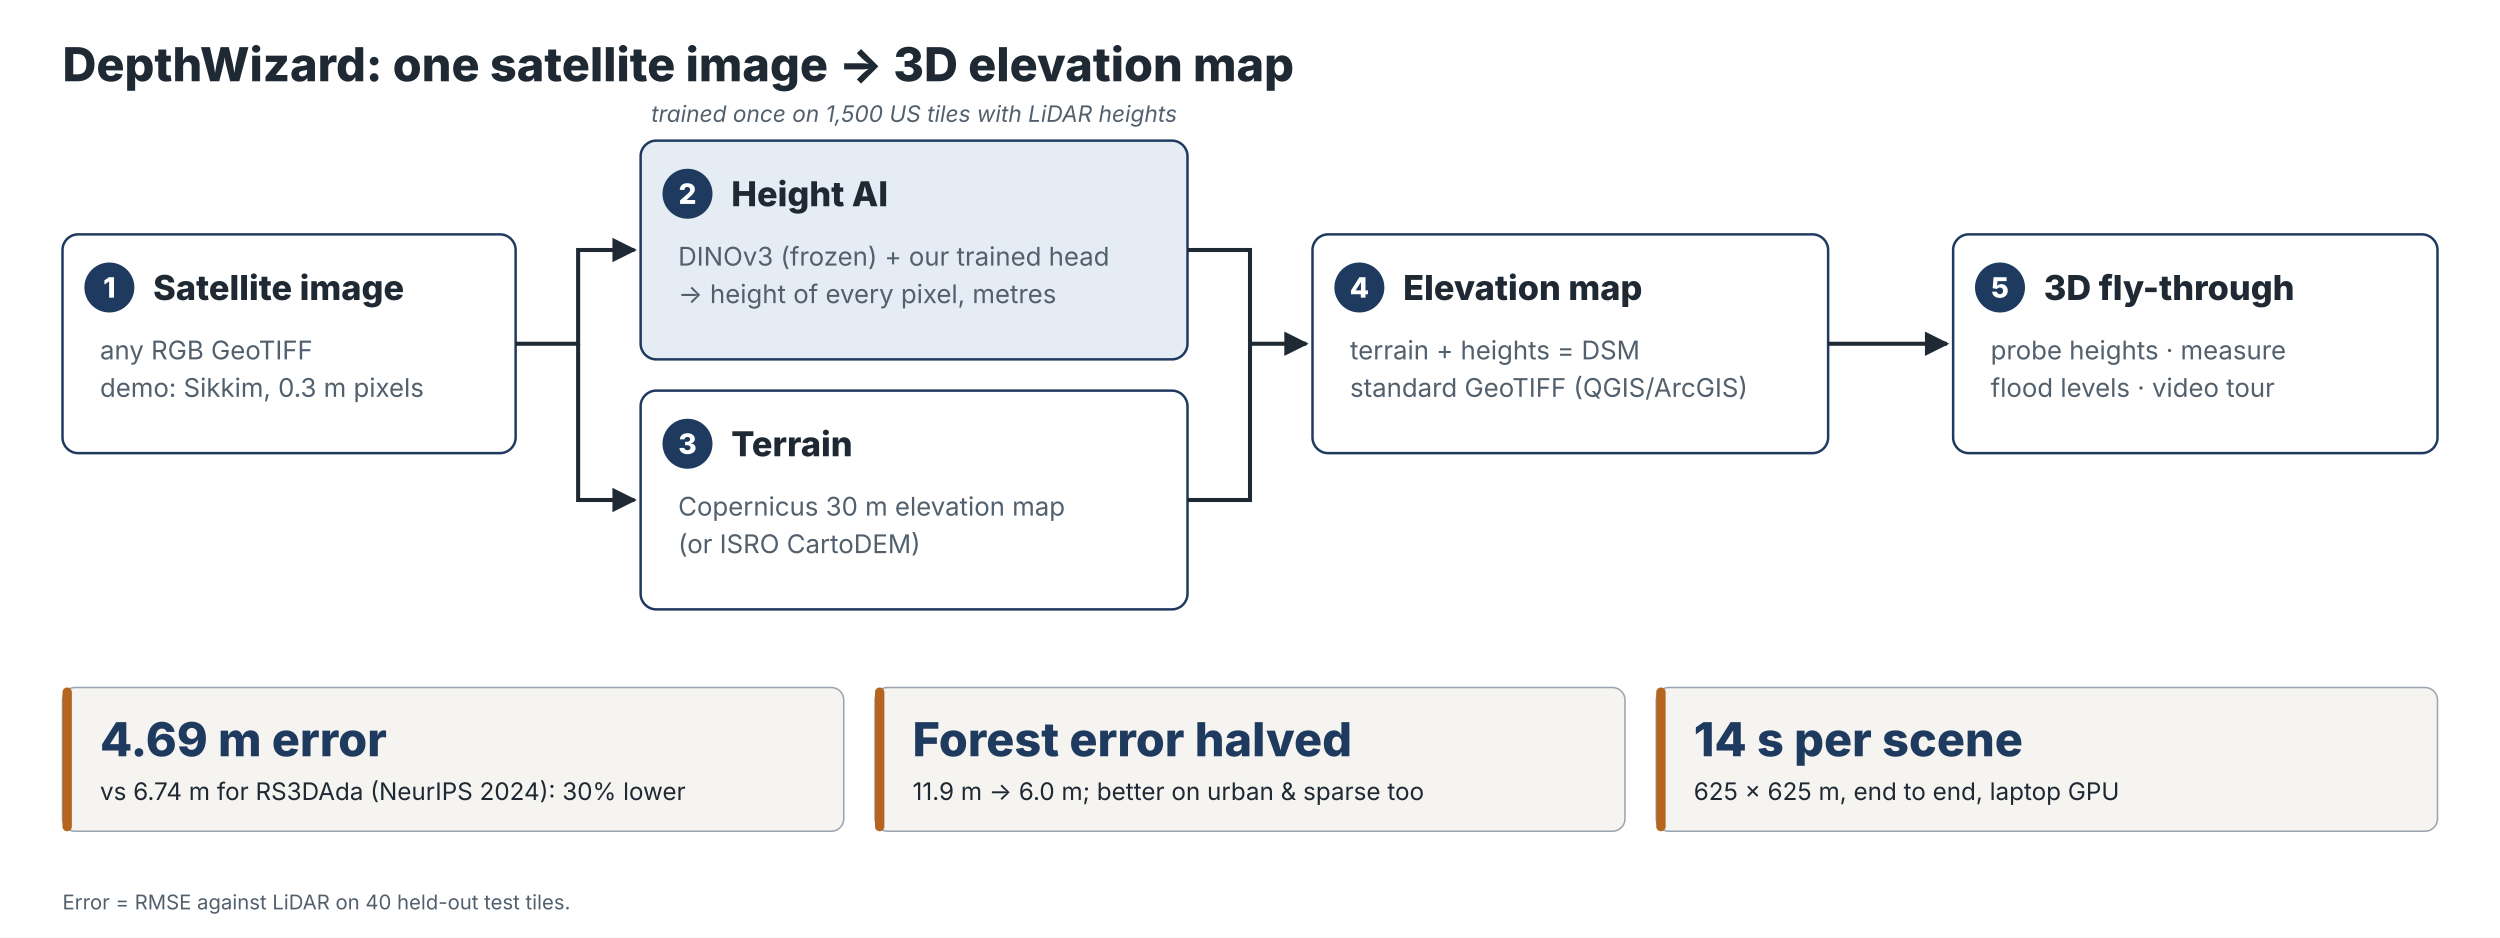
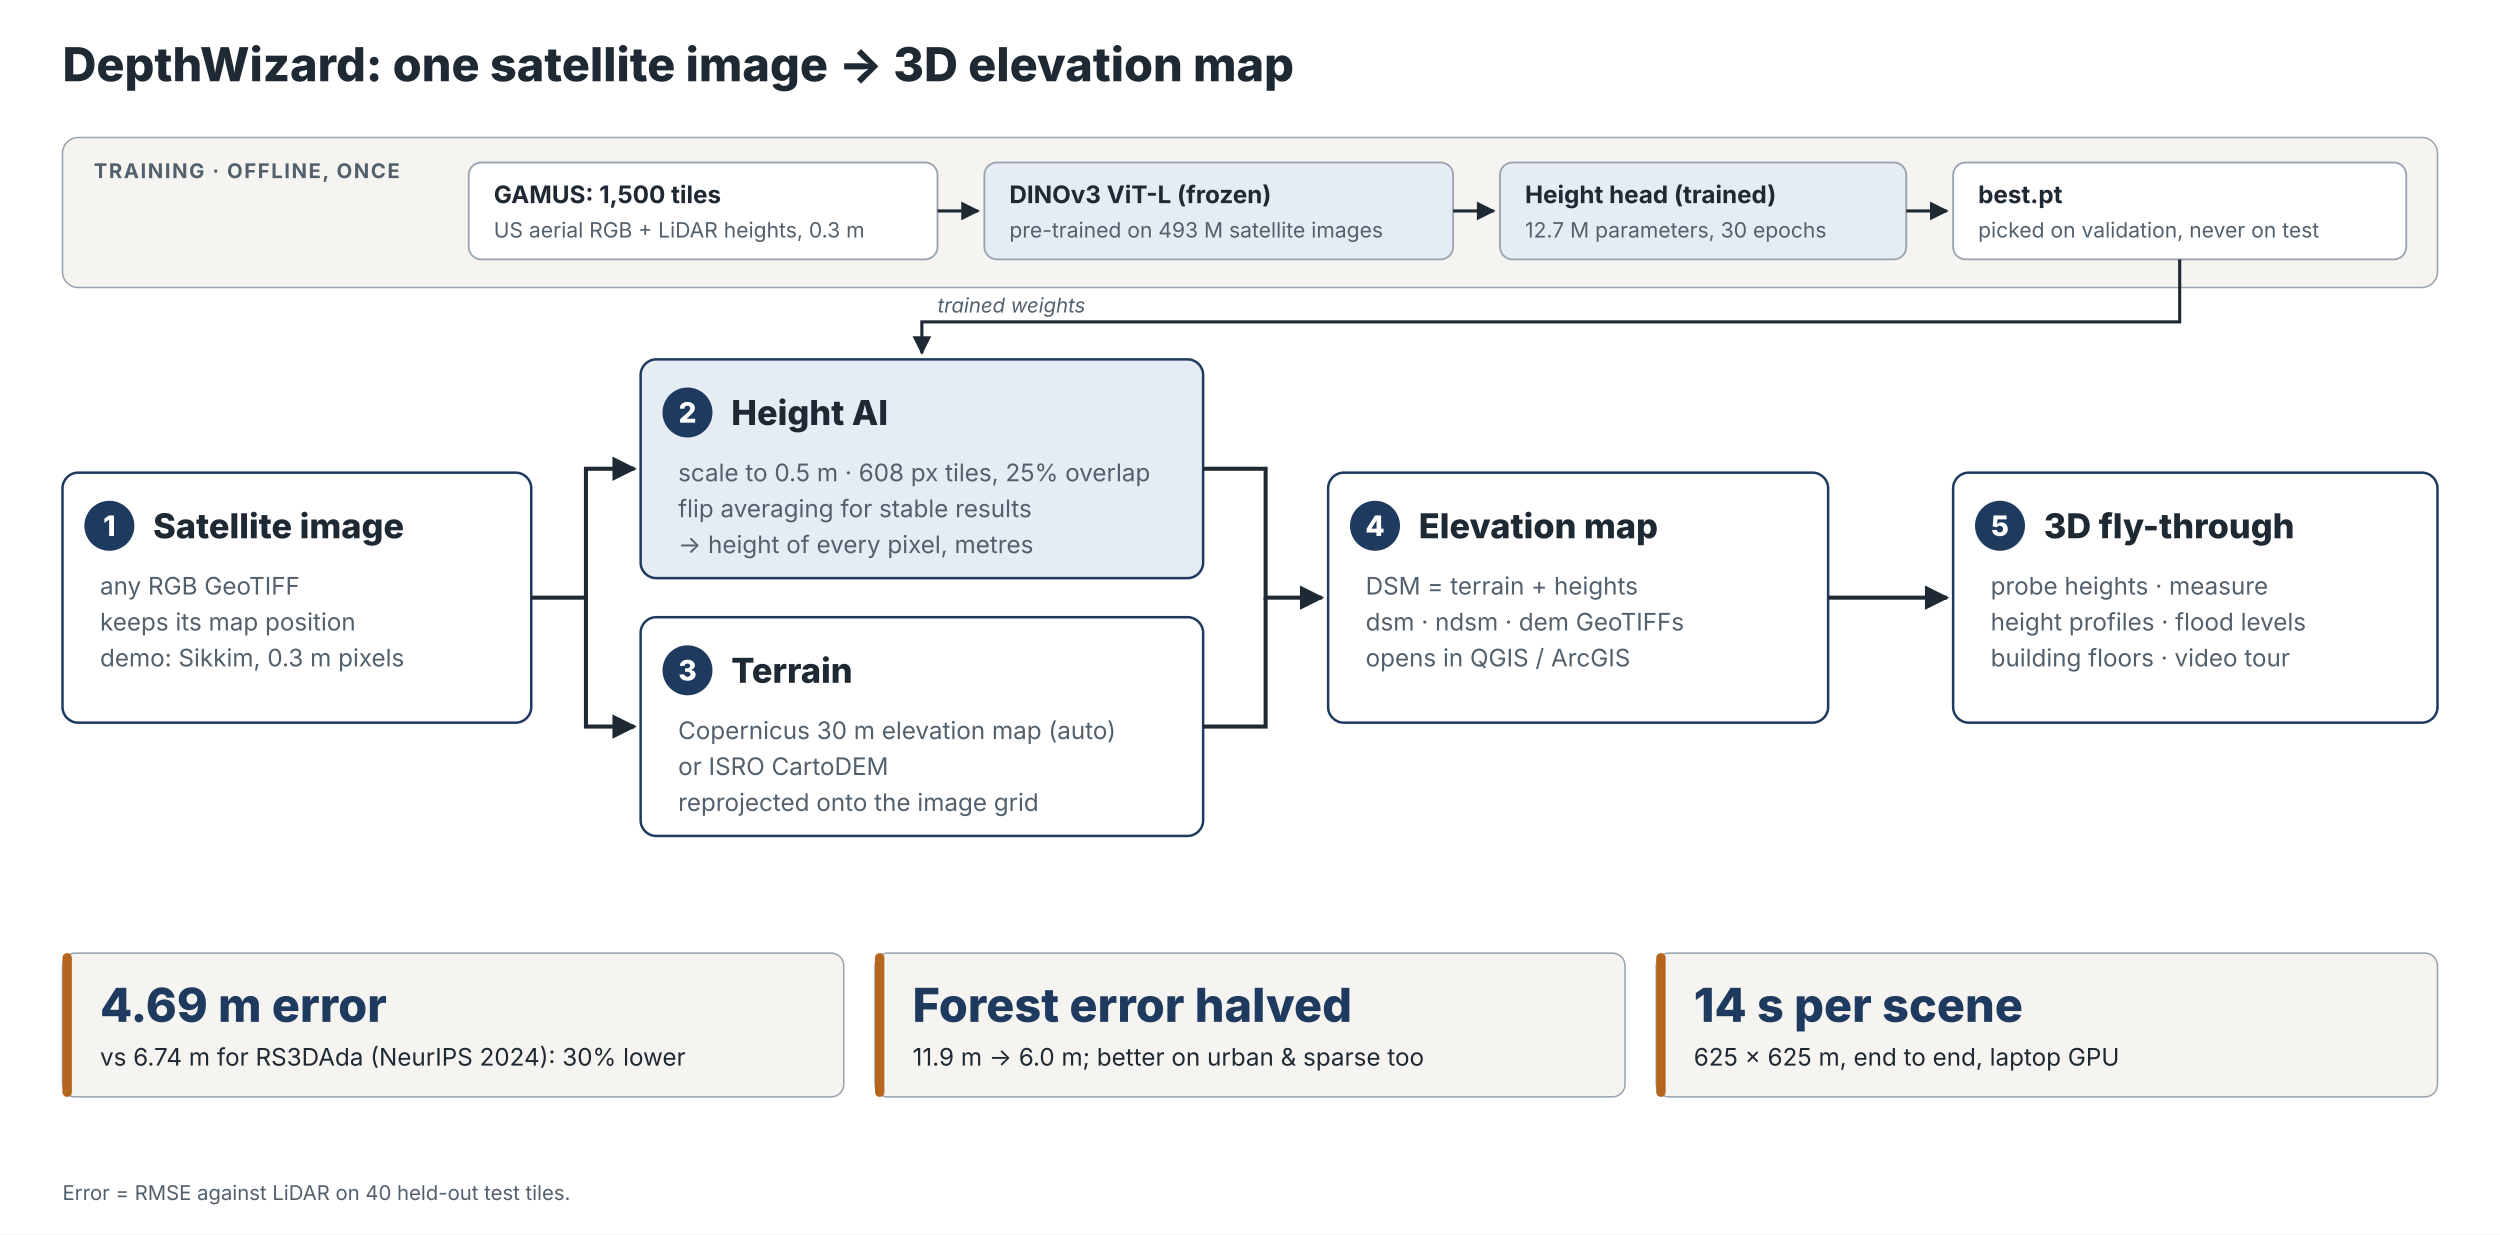
- <svg xmlns="http://www.w3.org/2000/svg" width="1600" height="600" viewBox="0 0 1600 600" font-family="Inter, Segoe UI, Roboto, Helvetica, Arial, sans-serif">
+ <svg xmlns="http://www.w3.org/2000/svg" width="1600" height="790" viewBox="0 0 1600 790" font-family="Inter, Segoe UI, Roboto, Helvetica, Arial, sans-serif">
  <defs>
    <marker id="ah" viewBox="0 0 10 10" refX="9" refY="5" markerWidth="6" markerHeight="6" orient="auto-start-reverse">
      <path d="M0,0 L10,5 L0,10 z" fill="#1f2933" />
    </marker>
  </defs>
-   <rect width="1600" height="600" fill="#fff" />
+   <rect width="1600" height="790" fill="#fff" />
  <text x="40" y="52" font-size="30" font-weight="800" fill="#1f2933">DepthWizard: one satellite image → 3D elevation map</text>
-   <rect x="40" y="150" width="290" height="140" rx="10" fill="#fff" stroke="#1f3a5f" stroke-width="1.6" />
-   <circle cx="70" cy="184" r="16" fill="#1f3a5f" />
-   <text x="70" y="190.5" text-anchor="middle" font-size="18" font-weight="800" fill="#fff">1</text>
-   <text x="98" y="192" font-size="22" font-weight="800" fill="#1f2933">Satellite image</text>
-   <text x="64" y="230" font-size="16.5" fill="#52606d">any RGB GeoTIFF</text>
-   <text x="64" y="254" font-size="16.5" fill="#52606d">demo: Sikkim, 0.3 m pixels</text>
-   <rect x="410" y="90" width="350" height="140" rx="10" fill="#e6ecf3" stroke="#1f3a5f" stroke-width="1.6" />
-   <circle cx="440" cy="124" r="16" fill="#1f3a5f" />
-   <text x="440" y="130.5" text-anchor="middle" font-size="18" font-weight="800" fill="#fff">2</text>
-   <text x="468" y="132" font-size="22" font-weight="800" fill="#1f2933">Height AI</text>
-   <text x="434" y="170" font-size="16.5" fill="#52606d">DINOv3 (frozen) + our trained head</text>
-   <text x="434" y="194" font-size="16.5" fill="#52606d">→ height of every pixel, metres</text>
-   <rect x="410" y="250" width="350" height="140" rx="10" fill="#fff" stroke="#1f3a5f" stroke-width="1.6" />
-   <circle cx="440" cy="284" r="16" fill="#1f3a5f" />
-   <text x="440" y="290.5" text-anchor="middle" font-size="18" font-weight="800" fill="#fff">3</text>
-   <text x="468" y="292" font-size="22" font-weight="800" fill="#1f2933">Terrain</text>
-   <text x="434" y="330" font-size="16.5" fill="#52606d">Copernicus 30 m elevation map</text>
-   <text x="434" y="354" font-size="16.5" fill="#52606d">(or ISRO CartoDEM)</text>
-   <rect x="840" y="150" width="330" height="140" rx="10" fill="#fff" stroke="#1f3a5f" stroke-width="1.6" />
-   <circle cx="870" cy="184" r="16" fill="#1f3a5f" />
-   <text x="870" y="190.5" text-anchor="middle" font-size="18" font-weight="800" fill="#fff">4</text>
-   <text x="898" y="192" font-size="22" font-weight="800" fill="#1f2933">Elevation map</text>
-   <text x="864" y="230" font-size="16.5" fill="#52606d">terrain + heights = DSM</text>
-   <text x="864" y="254" font-size="16.5" fill="#52606d">standard GeoTIFF (QGIS/ArcGIS)</text>
-   <rect x="1250" y="150" width="310" height="140" rx="10" fill="#fff" stroke="#1f3a5f" stroke-width="1.6" />
-   <circle cx="1280" cy="184" r="16" fill="#1f3a5f" />
-   <text x="1280" y="190.5" text-anchor="middle" font-size="18" font-weight="800" fill="#fff">5</text>
-   <text x="1308" y="192" font-size="22" font-weight="800" fill="#1f2933">3D fly-through</text>
-   <text x="1274" y="230" font-size="16.5" fill="#52606d">probe heights · measure</text>
-   <text x="1274" y="254" font-size="16.5" fill="#52606d">flood levels · video tour</text>
-   <path d="M330,220 L370,220 L370,160.0 L406,160.0" fill="none" stroke="#1f2933" stroke-width="2.6" marker-end="url(#ah)" />
-   <path d="M370,220 L370,320.0 L406,320.0" fill="none" stroke="#1f2933" stroke-width="2.6" marker-end="url(#ah)" />
-   <path d="M760,160.0 L800,160.0 L800,220 L836,220" fill="none" stroke="#1f2933" stroke-width="2.6" marker-end="url(#ah)" />
-   <path d="M760,320.0 L800,320.0 L800,220" fill="none" stroke="#1f2933" stroke-width="2.6" />
-   <path d="M1170,220 L1246,220" fill="none" stroke="#1f2933" stroke-width="2.6" marker-end="url(#ah)" />
-   <text x="585" y="78" text-anchor="middle" font-size="14.5" fill="#52606d" font-style="italic">trained once on 1,500 US tiles with LiDAR heights</text>
-   <rect x="40" y="440" width="500" height="92" rx="8" fill="#f5f4f0" stroke="#9aa5b1" stroke-width="1" />
-   <rect x="40" y="440" width="6" height="92" rx="3" fill="#b5651d" />
-   <text x="64" y="484" font-size="30" font-weight="800" fill="#1f3a5f">4.69 m error</text>
-   <text x="64" y="512" font-size="15.5" fill="#1f2933">vs 6.74 m for RS3DAda (NeurIPS 2024): 30% lower</text>
-   <rect x="560" y="440" width="480" height="92" rx="8" fill="#f5f4f0" stroke="#9aa5b1" stroke-width="1" />
-   <rect x="560" y="440" width="6" height="92" rx="3" fill="#b5651d" />
-   <text x="584" y="484" font-size="30" font-weight="800" fill="#1f3a5f">Forest error halved</text>
-   <text x="584" y="512" font-size="15.5" fill="#1f2933">11.9 m → 6.0 m; better on urban &amp; sparse too</text>
-   <rect x="1060" y="440" width="500" height="92" rx="8" fill="#f5f4f0" stroke="#9aa5b1" stroke-width="1" />
-   <rect x="1060" y="440" width="6" height="92" rx="3" fill="#b5651d" />
-   <text x="1084" y="484" font-size="30" font-weight="800" fill="#1f3a5f">14 s per scene</text>
-   <text x="1084" y="512" font-size="15.5" fill="#1f2933">625 × 625 m, end to end, laptop GPU</text>
-   <text x="40" y="582" font-size="13" fill="#52606d">Error = RMSE against LiDAR on 40 held-out test tiles.</text>
+   <rect x="40" y="88" width="1520" height="96" rx="10" fill="#f5f4f0" stroke="#9aa5b1" stroke-width="1" />
+   <text x="60" y="114" font-size="13" font-weight="700" fill="#52606d" letter-spacing="1">TRAINING · OFFLINE, ONCE</text>
+   <rect x="300" y="104" width="300" height="62" rx="8" fill="#fff" stroke="#9aa5b1" stroke-width="1.2" />
+   <text x="316" y="130" font-size="15.5" font-weight="700" fill="#1f2933">GAMUS: 1,500 tiles</text>
+   <text x="316" y="152" font-size="13.5" fill="#52606d">US aerial RGB + LiDAR heights, 0.3 m</text>
+   <rect x="630" y="104" width="300" height="62" rx="8" fill="#e6ecf3" stroke="#9aa5b1" stroke-width="1.2" />
+   <text x="646" y="130" font-size="15.5" font-weight="700" fill="#1f2933">DINOv3 ViT-L (frozen)</text>
+   <text x="646" y="152" font-size="13.5" fill="#52606d">pre-trained on 493 M satellite images</text>
+   <rect x="960" y="104" width="260" height="62" rx="8" fill="#e6ecf3" stroke="#9aa5b1" stroke-width="1.2" />
+   <text x="976" y="130" font-size="15.5" font-weight="700" fill="#1f2933">Height head (trained)</text>
+   <text x="976" y="152" font-size="13.5" fill="#52606d">12.7 M parameters, 30 epochs</text>
+   <rect x="1250" y="104" width="290" height="62" rx="8" fill="#fff" stroke="#9aa5b1" stroke-width="1.2" />
+   <text x="1266" y="130" font-size="15.5" font-weight="700" fill="#1f2933">best.pt</text>
+   <text x="1266" y="152" font-size="13.5" fill="#52606d">picked on validation, never on test</text>
+   <path d="M600,135 L626,135" fill="none" stroke="#1f2933" stroke-width="2" marker-end="url(#ah)" />
+   <path d="M930,135 L956,135" fill="none" stroke="#1f2933" stroke-width="2" marker-end="url(#ah)" />
+   <path d="M1220,135 L1246,135" fill="none" stroke="#1f2933" stroke-width="2" marker-end="url(#ah)" />
+   <rect x="40" y="302.5" width="300" height="160" rx="10" fill="#fff" stroke="#1f3a5f" stroke-width="1.6" />
+   <circle cx="70" cy="336.5" r="16" fill="#1f3a5f" />
+   <text x="70" y="343.0" text-anchor="middle" font-size="18" font-weight="800" fill="#fff">1</text>
+   <text x="98" y="344.5" font-size="22" font-weight="800" fill="#1f2933">Satellite image</text>
+   <text x="64" y="380.5" font-size="15.5" fill="#52606d">any RGB GeoTIFF</text>
+   <text x="64" y="403.5" font-size="15.5" fill="#52606d">keeps its map position</text>
+   <text x="64" y="426.5" font-size="15.5" fill="#52606d">demo: Sikkim, 0.3 m pixels</text>
+   <rect x="410" y="230" width="360" height="140" rx="10" fill="#e6ecf3" stroke="#1f3a5f" stroke-width="1.6" />
+   <circle cx="440" cy="264" r="16" fill="#1f3a5f" />
+   <text x="440" y="270.5" text-anchor="middle" font-size="18" font-weight="800" fill="#fff">2</text>
+   <text x="468" y="272" font-size="22" font-weight="800" fill="#1f2933">Height AI</text>
+   <text x="434" y="308" font-size="15.5" fill="#52606d">scale to 0.5 m · 608 px tiles, 25% overlap</text>
+   <text x="434" y="331" font-size="15.5" fill="#52606d">flip averaging for stable results</text>
+   <text x="434" y="354" font-size="15.5" fill="#52606d">→ height of every pixel, metres</text>
+   <rect x="410" y="395" width="360" height="140" rx="10" fill="#fff" stroke="#1f3a5f" stroke-width="1.6" />
+   <circle cx="440" cy="429" r="16" fill="#1f3a5f" />
+   <text x="440" y="435.5" text-anchor="middle" font-size="18" font-weight="800" fill="#fff">3</text>
+   <text x="468" y="437" font-size="22" font-weight="800" fill="#1f2933">Terrain</text>
+   <text x="434" y="473" font-size="15.5" fill="#52606d">Copernicus 30 m elevation map (auto)</text>
+   <text x="434" y="496" font-size="15.5" fill="#52606d">or ISRO CartoDEM</text>
+   <text x="434" y="519" font-size="15.5" fill="#52606d">reprojected onto the image grid</text>
+   <rect x="850" y="302.5" width="320" height="160" rx="10" fill="#fff" stroke="#1f3a5f" stroke-width="1.6" />
+   <circle cx="880" cy="336.5" r="16" fill="#1f3a5f" />
+   <text x="880" y="343.0" text-anchor="middle" font-size="18" font-weight="800" fill="#fff">4</text>
+   <text x="908" y="344.5" font-size="22" font-weight="800" fill="#1f2933">Elevation map</text>
+   <text x="874" y="380.5" font-size="15.5" fill="#52606d">DSM = terrain + heights</text>
+   <text x="874" y="403.5" font-size="15.5" fill="#52606d">dsm · ndsm · dem GeoTIFFs</text>
+   <text x="874" y="426.5" font-size="15.5" fill="#52606d">opens in QGIS / ArcGIS</text>
+   <rect x="1250" y="302.5" width="310" height="160" rx="10" fill="#fff" stroke="#1f3a5f" stroke-width="1.6" />
+   <circle cx="1280" cy="336.5" r="16" fill="#1f3a5f" />
+   <text x="1280" y="343.0" text-anchor="middle" font-size="18" font-weight="800" fill="#fff">5</text>
+   <text x="1308" y="344.5" font-size="22" font-weight="800" fill="#1f2933">3D fly-through</text>
+   <text x="1274" y="380.5" font-size="15.5" fill="#52606d">probe heights · measure</text>
+   <text x="1274" y="403.5" font-size="15.5" fill="#52606d">height profiles · flood levels</text>
+   <text x="1274" y="426.5" font-size="15.5" fill="#52606d">building floors · video tour</text>
+   <path d="M340,382.5 L375,382.5 L375,300.0 L406,300.0" fill="none" stroke="#1f2933" stroke-width="2.6" marker-end="url(#ah)" />
+   <path d="M375,382.5 L375,465.0 L406,465.0" fill="none" stroke="#1f2933" stroke-width="2.6" marker-end="url(#ah)" />
+   <path d="M770,300.0 L810,300.0 L810,382.5 L846,382.5" fill="none" stroke="#1f2933" stroke-width="2.6" marker-end="url(#ah)" />
+   <path d="M770,465.0 L810,465.0 L810,382.5" fill="none" stroke="#1f2933" stroke-width="2.6" />
+   <path d="M1170,382.5 L1246,382.5" fill="none" stroke="#1f2933" stroke-width="2.6" marker-end="url(#ah)" />
+   <path d="M1395,166 L1395,206 L590,206 L590,226" fill="none" stroke="#1f2933" stroke-width="2" marker-end="url(#ah)" />
+   <text x="600" y="200" font-size="13" fill="#52606d" font-style="italic">trained weights</text>
+   <rect x="40" y="610" width="500" height="92" rx="8" fill="#f5f4f0" stroke="#9aa5b1" stroke-width="1" />
+   <rect x="40" y="610" width="6" height="92" rx="3" fill="#b5651d" />
+   <text x="64" y="654" font-size="30" font-weight="800" fill="#1f3a5f">4.69 m error</text>
+   <text x="64" y="682" font-size="15.5" fill="#1f2933">vs 6.74 m for RS3DAda (NeurIPS 2024): 30% lower</text>
+   <rect x="560" y="610" width="480" height="92" rx="8" fill="#f5f4f0" stroke="#9aa5b1" stroke-width="1" />
+   <rect x="560" y="610" width="6" height="92" rx="3" fill="#b5651d" />
+   <text x="584" y="654" font-size="30" font-weight="800" fill="#1f3a5f">Forest error halved</text>
+   <text x="584" y="682" font-size="15.5" fill="#1f2933">11.9 m → 6.0 m; better on urban &amp; sparse too</text>
+   <rect x="1060" y="610" width="500" height="92" rx="8" fill="#f5f4f0" stroke="#9aa5b1" stroke-width="1" />
+   <rect x="1060" y="610" width="6" height="92" rx="3" fill="#b5651d" />
+   <text x="1084" y="654" font-size="30" font-weight="800" fill="#1f3a5f">14 s per scene</text>
+   <text x="1084" y="682" font-size="15.5" fill="#1f2933">625 × 625 m, end to end, laptop GPU</text>
+   <text x="40" y="768" font-size="13" fill="#52606d">Error = RMSE against LiDAR on 40 held-out test tiles.</text>
</svg>
